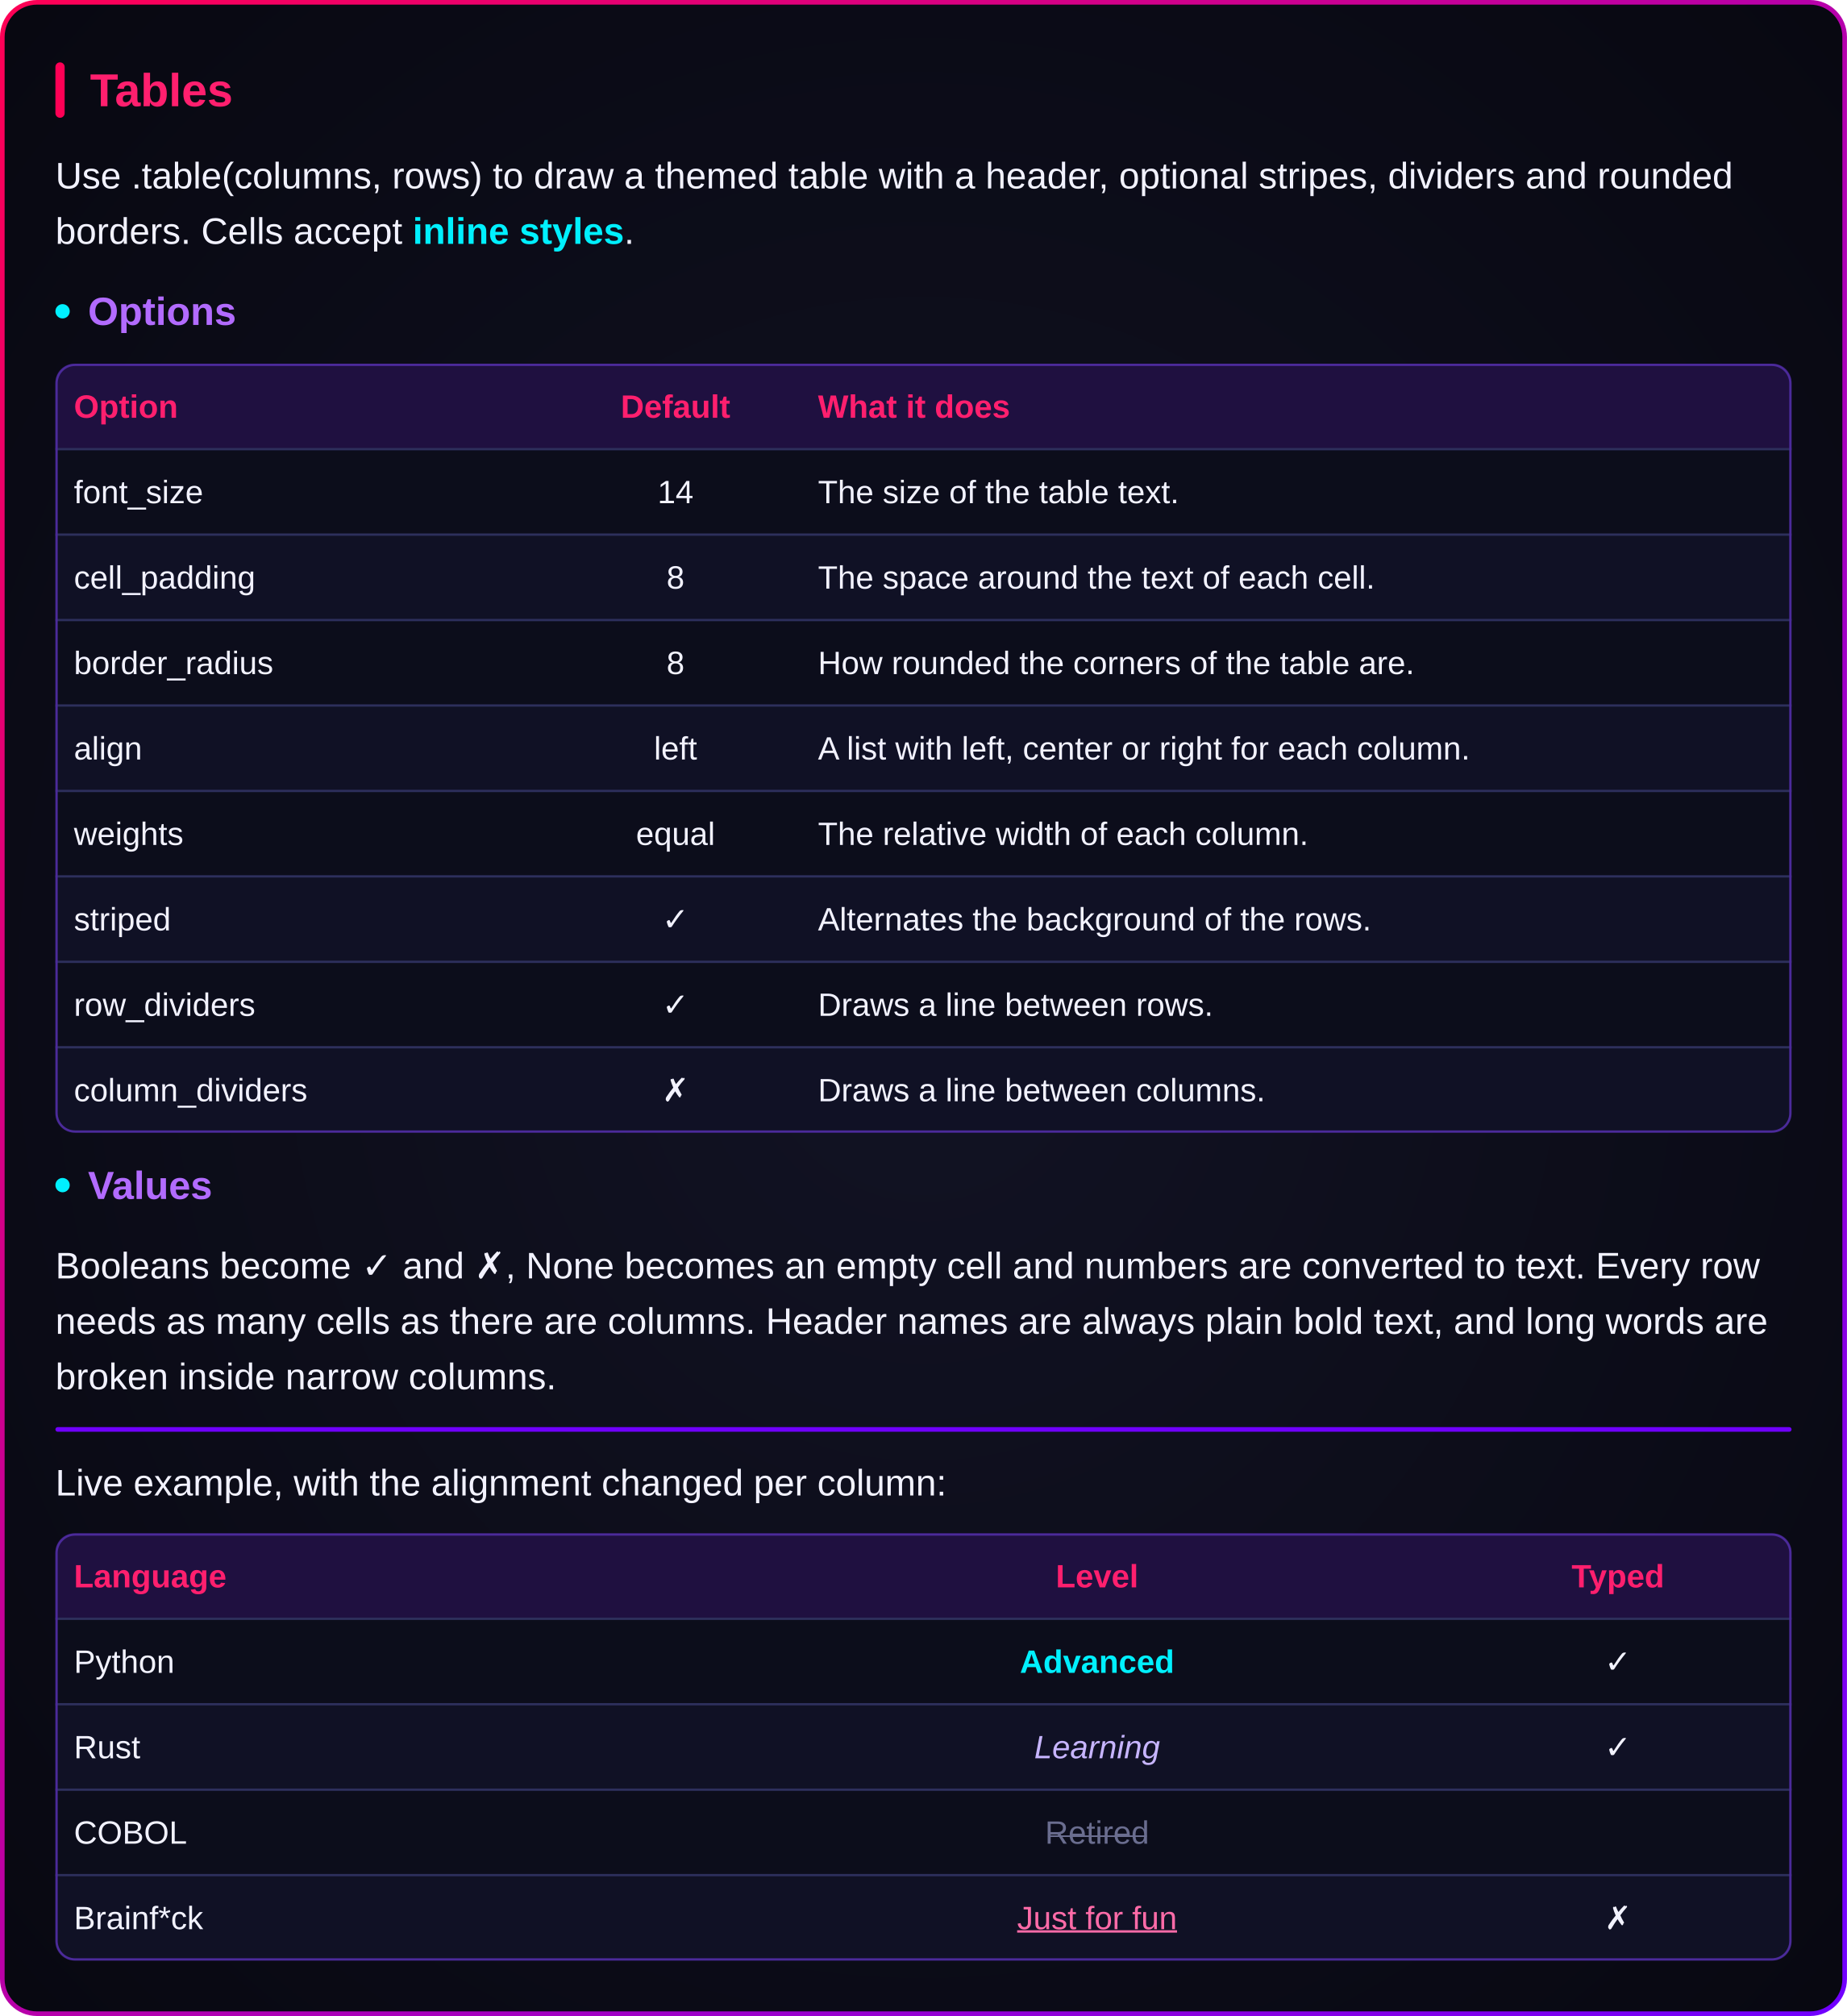
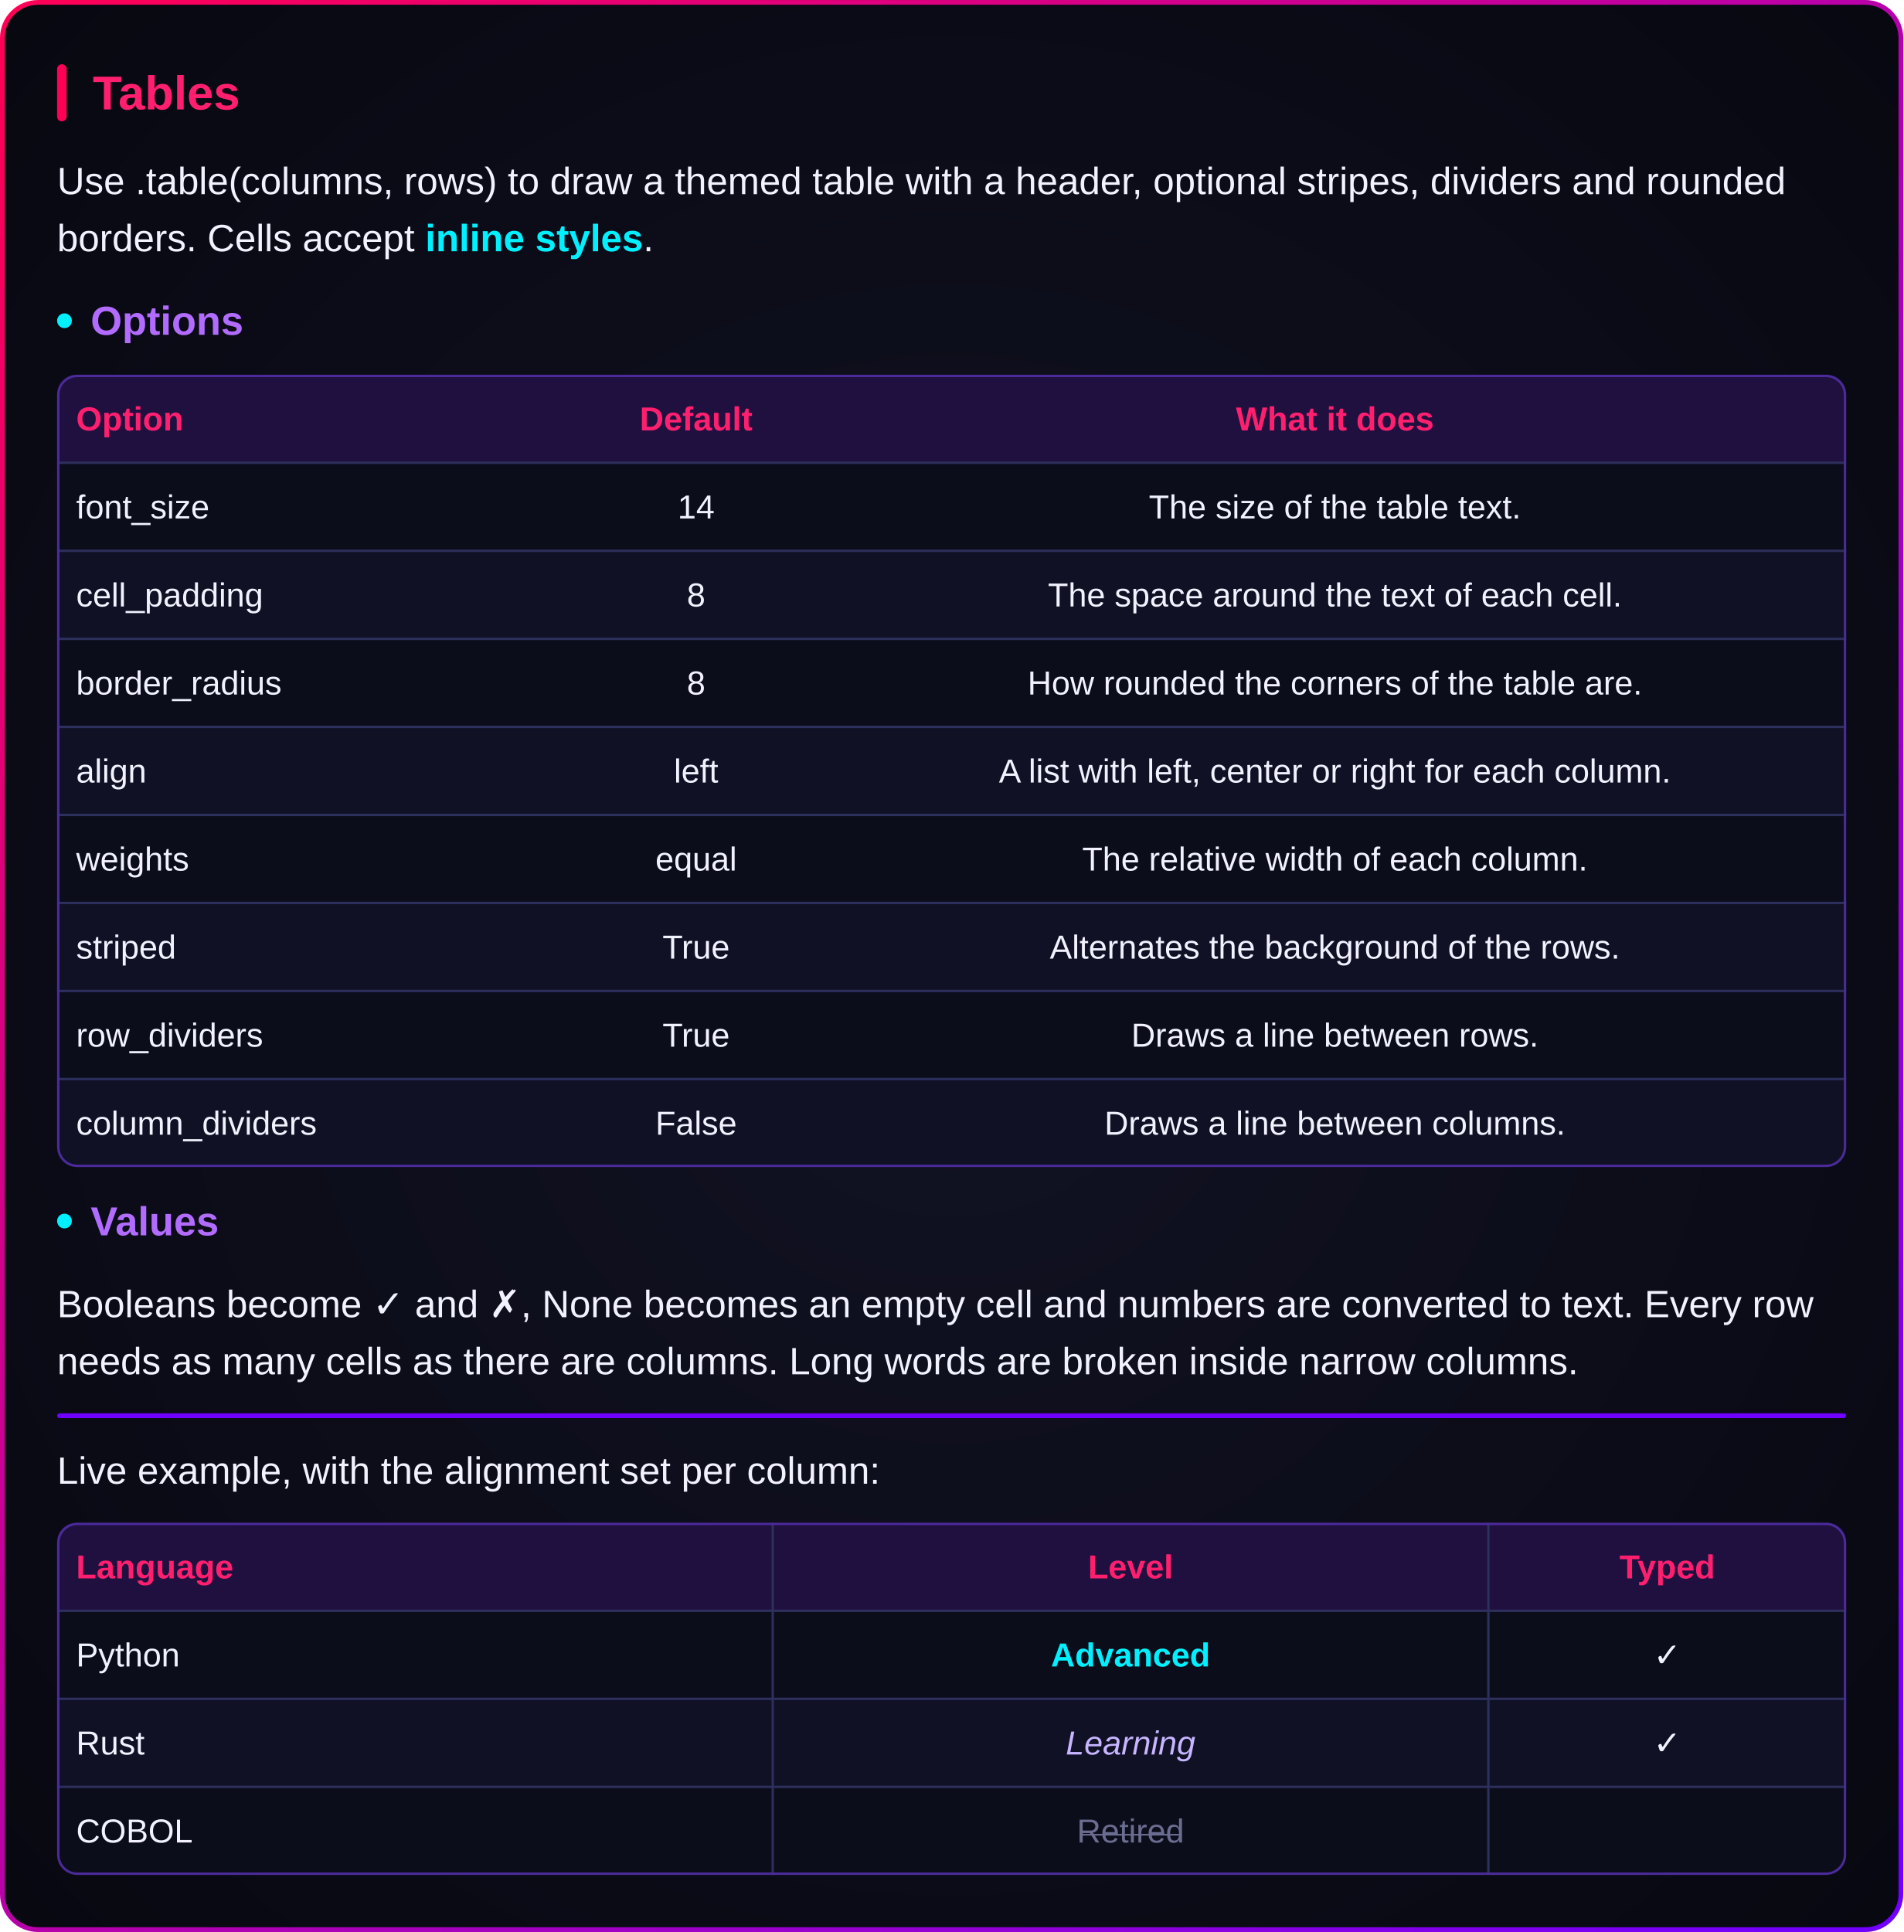
- <svg xmlns="http://www.w3.org/2000/svg" width="800" height="873" viewBox="0 0 800 873">
+ <svg xmlns="http://www.w3.org/2000/svg" width="800" height="812" viewBox="0 0 800 812">
  <style>
@keyframes entry {
  from { opacity: 0; } to { opacity: 1; transform: none; }
}
.entry {
  animation: entry 0.8s ease-out both;
  transform-box: fill-box;
  transform-origin: center;
}
@media (prefers-reduced-motion: reduce) {
  .entry { animation: none; }
}
</style>
  <g class="entry">
    <defs>
      <radialGradient id="background" cx="0.5" cy="0.5" r="0.7">
        <stop offset="0" stop-color="#121324" />
        <stop offset="1" stop-color="#080811" />
      </radialGradient>
      <linearGradient id="border" x1="0" y1="0" x2="1" y2="1">
        <stop offset="0" stop-color="#FF0055" />
        <stop offset="1" stop-color="#7000FF" />
      </linearGradient>
    </defs>
-     <rect x="1" y="1" width="798" height="871" rx="15" fill="url(#background)" stroke="none" stroke-width="2" />
-     <rect x="1" y="1" width="798" height="871" rx="15" fill="none" stroke="url(#border)" stroke-width="2" />
+     <rect x="1" y="1" width="798" height="810" rx="15" fill="url(#background)" stroke="none" stroke-width="2" />
+     <rect x="1" y="1" width="798" height="810" rx="15" fill="none" stroke="url(#border)" stroke-width="2" />
    <g font-family="Arial, Helvetica, sans-serif">
      <rect x="24.0" y="27.0" width="4" height="24.0" rx="2" fill="#FF0055" />
      <text x="39.0" y="46.0" font-size="20" fill="#FF1F6E" font-weight="700">Tables</text>
      <text x="24.0" y="81.6" font-size="16" fill="#F2F2FF">Use .table(columns, rows) to draw a themed table with a header, optional stripes, dividers and rounded</text>
      <text x="24.0" y="105.6" font-size="16" fill="#F2F2FF">borders. Cells accept <tspan fill="#00F0FF" font-weight="700">inline styles</tspan>.</text>
      <circle cx="27.1" cy="134.8" r="3.1" fill="#00F0FF" />
      <text x="38.1" y="140.7" font-size="17" fill="#B26BFF" font-weight="700">Options</text>
      <clipPath id="table-clip-24-158">
        <rect x="24.0" y="157.5" width="752.0" height="333.0" rx="8" />
      </clipPath>
      <g clip-path="url(#table-clip-24-158)">
        <rect x="24.0" y="157.5" width="752.0" height="333.0" fill="#0C0D1B" />
        <rect x="24.0" y="157.5" width="752.0" height="37.0" fill="#1F1040" />
        <rect x="24.0" y="231.5" width="752.0" height="37.0" fill="#101125" />
        <rect x="24.0" y="305.5" width="752.0" height="37.0" fill="#101125" />
        <rect x="24.0" y="379.5" width="752.0" height="37.0" fill="#101125" />
        <rect x="24.0" y="453.5" width="752.0" height="37.0" fill="#101125" />
      </g>
      <line x1="24.0" y1="194.5" x2="776.0" y2="194.5" stroke="#2D2F5C" stroke-width="1" />
      <line x1="24.0" y1="231.5" x2="776.0" y2="231.5" stroke="#2D2F5C" stroke-width="1" />
      <line x1="24.0" y1="268.5" x2="776.0" y2="268.5" stroke="#2D2F5C" stroke-width="1" />
      <line x1="24.0" y1="305.5" x2="776.0" y2="305.5" stroke="#2D2F5C" stroke-width="1" />
      <line x1="24.0" y1="342.5" x2="776.0" y2="342.5" stroke="#2D2F5C" stroke-width="1" />
      <line x1="24.0" y1="379.5" x2="776.0" y2="379.5" stroke="#2D2F5C" stroke-width="1" />
      <line x1="24.0" y1="416.5" x2="776.0" y2="416.5" stroke="#2D2F5C" stroke-width="1" />
      <line x1="24.0" y1="453.5" x2="776.0" y2="453.5" stroke="#2D2F5C" stroke-width="1" />
      <text x="32.0" y="180.9" font-size="14" fill="#FF1F6E" font-weight="700">Option</text>
      <text x="292.6" y="180.9" font-size="14" fill="#FF1F6E" font-weight="700" text-anchor="middle">Default</text>
-       <text x="354.3" y="180.9" font-size="14" fill="#FF1F6E" font-weight="700">What it does</text>
+       <text x="561.1" y="180.9" font-size="14" fill="#FF1F6E" font-weight="700" text-anchor="middle">What it does</text>
      <text x="32.0" y="217.9" font-size="14" fill="#F2F2FF">font_size</text>
      <text x="292.6" y="217.9" font-size="14" fill="#F2F2FF" text-anchor="middle">14</text>
-       <text x="354.3" y="217.9" font-size="14" fill="#F2F2FF">The size of the table text.</text>
+       <text x="561.1" y="217.9" font-size="14" fill="#F2F2FF" text-anchor="middle">The size of the table text.</text>
      <text x="32.0" y="254.9" font-size="14" fill="#F2F2FF">cell_padding</text>
      <text x="292.6" y="254.9" font-size="14" fill="#F2F2FF" text-anchor="middle">8</text>
-       <text x="354.3" y="254.9" font-size="14" fill="#F2F2FF">The space around the text of each cell.</text>
+       <text x="561.1" y="254.9" font-size="14" fill="#F2F2FF" text-anchor="middle">The space around the text of each cell.</text>
      <text x="32.0" y="291.9" font-size="14" fill="#F2F2FF">border_radius</text>
      <text x="292.6" y="291.9" font-size="14" fill="#F2F2FF" text-anchor="middle">8</text>
-       <text x="354.3" y="291.9" font-size="14" fill="#F2F2FF">How rounded the corners of the table are.</text>
+       <text x="561.1" y="291.9" font-size="14" fill="#F2F2FF" text-anchor="middle">How rounded the corners of the table are.</text>
      <text x="32.0" y="328.9" font-size="14" fill="#F2F2FF">align</text>
      <text x="292.6" y="328.9" font-size="14" fill="#F2F2FF" text-anchor="middle">left</text>
-       <text x="354.3" y="328.9" font-size="14" fill="#F2F2FF">A list with left, center or right for each column.</text>
+       <text x="561.1" y="328.9" font-size="14" fill="#F2F2FF" text-anchor="middle">A list with left, center or right for each column.</text>
      <text x="32.0" y="365.9" font-size="14" fill="#F2F2FF">weights</text>
      <text x="292.6" y="365.9" font-size="14" fill="#F2F2FF" text-anchor="middle">equal</text>
-       <text x="354.3" y="365.9" font-size="14" fill="#F2F2FF">The relative width of each column.</text>
+       <text x="561.1" y="365.9" font-size="14" fill="#F2F2FF" text-anchor="middle">The relative width of each column.</text>
      <text x="32.0" y="402.9" font-size="14" fill="#F2F2FF">striped</text>
-       <text x="292.6" y="402.9" font-size="14" fill="#F2F2FF" text-anchor="middle">✓</text>
-       <text x="354.3" y="402.9" font-size="14" fill="#F2F2FF">Alternates the background of the rows.</text>
+       <text x="292.6" y="402.9" font-size="14" fill="#F2F2FF" text-anchor="middle">True</text>
+       <text x="561.1" y="402.9" font-size="14" fill="#F2F2FF" text-anchor="middle">Alternates the background of the rows.</text>
      <text x="32.0" y="439.9" font-size="14" fill="#F2F2FF">row_dividers</text>
-       <text x="292.6" y="439.9" font-size="14" fill="#F2F2FF" text-anchor="middle">✓</text>
-       <text x="354.3" y="439.9" font-size="14" fill="#F2F2FF">Draws a line between rows.</text>
+       <text x="292.6" y="439.9" font-size="14" fill="#F2F2FF" text-anchor="middle">True</text>
+       <text x="561.1" y="439.9" font-size="14" fill="#F2F2FF" text-anchor="middle">Draws a line between rows.</text>
      <text x="32.0" y="476.9" font-size="14" fill="#F2F2FF">column_dividers</text>
-       <text x="292.6" y="476.9" font-size="14" fill="#F2F2FF" text-anchor="middle">✗</text>
-       <text x="354.3" y="476.9" font-size="14" fill="#F2F2FF">Draws a line between columns.</text>
+       <text x="292.6" y="476.9" font-size="14" fill="#F2F2FF" text-anchor="middle">False</text>
+       <text x="561.1" y="476.9" font-size="14" fill="#F2F2FF" text-anchor="middle">Draws a line between columns.</text>
      <rect x="24.5" y="158.0" width="751.0" height="332.0" rx="8" fill="none" stroke="#4B2A9A" stroke-width="1" />
      <circle cx="27.1" cy="513.2" r="3.1" fill="#00F0FF" />
      <text x="38.1" y="519.2" font-size="17" fill="#B26BFF" font-weight="700">Values</text>
      <text x="24.0" y="553.6" font-size="16" fill="#F2F2FF">Booleans become ✓ and ✗, None becomes an empty cell and numbers are converted to text. Every row</text>
-       <text x="24.0" y="577.6" font-size="16" fill="#F2F2FF">needs as many cells as there are columns. Header names are always plain bold text, and long words are</text>
-       <text x="24.0" y="601.6" font-size="16" fill="#F2F2FF">broken inside narrow columns.</text>
-       <rect x="24.0" y="618.0" width="752.0" height="2" rx="1" fill="#7000FF" />
-       <text x="24.0" y="647.6" font-size="16" fill="#F2F2FF">Live example, with the alignment changed per column:</text>
-       <clipPath id="table-clip-24-664">
-         <rect x="24.0" y="664.0" width="752.0" height="185.0" rx="8" />
+       <text x="24.0" y="577.6" font-size="16" fill="#F2F2FF">needs as many cells as there are columns. Long words are broken inside narrow columns.</text>
+       <rect x="24.0" y="594.0" width="752.0" height="2" rx="1" fill="#7000FF" />
+       <text x="24.0" y="623.6" font-size="16" fill="#F2F2FF">Live example, with the alignment set per column:</text>
+       <clipPath id="table-clip-24-640">
+         <rect x="24.0" y="640.0" width="752.0" height="148.0" rx="8" />
      </clipPath>
-       <g clip-path="url(#table-clip-24-664)">
-         <rect x="24.0" y="664.0" width="752.0" height="185.0" fill="#0C0D1B" />
-         <rect x="24.0" y="664.0" width="752.0" height="37.0" fill="#1F1040" />
-         <rect x="24.0" y="738.0" width="752.0" height="37.0" fill="#101125" />
-         <rect x="24.0" y="812.0" width="752.0" height="37.0" fill="#101125" />
+       <g clip-path="url(#table-clip-24-640)">
+         <rect x="24.0" y="640.0" width="752.0" height="148.0" fill="#0C0D1B" />
+         <rect x="24.0" y="640.0" width="752.0" height="37.0" fill="#1F1040" />
+         <rect x="24.0" y="714.0" width="752.0" height="37.0" fill="#101125" />
      </g>
-       <line x1="24.0" y1="701.0" x2="776.0" y2="701.0" stroke="#2D2F5C" stroke-width="1" />
-       <line x1="24.0" y1="738.0" x2="776.0" y2="738.0" stroke="#2D2F5C" stroke-width="1" />
-       <line x1="24.0" y1="775.0" x2="776.0" y2="775.0" stroke="#2D2F5C" stroke-width="1" />
-       <line x1="24.0" y1="812.0" x2="776.0" y2="812.0" stroke="#2D2F5C" stroke-width="1" />
-       <text x="32.0" y="687.4" font-size="14" fill="#FF1F6E" font-weight="700">Language</text>
-       <text x="475.2" y="687.4" font-size="14" fill="#FF1F6E" font-weight="700" text-anchor="middle">Level</text>
-       <text x="700.8" y="687.4" font-size="14" fill="#FF1F6E" font-weight="700" text-anchor="middle">Typed</text>
-       <text x="32.0" y="724.4" font-size="14" fill="#F2F2FF">Python</text>
-       <text x="475.2" y="724.4" font-size="14" fill="#F2F2FF" text-anchor="middle">
+       <line x1="24.0" y1="677.0" x2="776.0" y2="677.0" stroke="#2D2F5C" stroke-width="1" />
+       <line x1="24.0" y1="714.0" x2="776.0" y2="714.0" stroke="#2D2F5C" stroke-width="1" />
+       <line x1="24.0" y1="751.0" x2="776.0" y2="751.0" stroke="#2D2F5C" stroke-width="1" />
+       <line x1="324.8" y1="640.0" x2="324.8" y2="788.0" stroke="#2D2F5C" stroke-width="1" />
+       <line x1="625.6" y1="640.0" x2="625.6" y2="788.0" stroke="#2D2F5C" stroke-width="1" />
+       <text x="32.0" y="663.4" font-size="14" fill="#FF1F6E" font-weight="700">Language</text>
+       <text x="475.2" y="663.4" font-size="14" fill="#FF1F6E" font-weight="700" text-anchor="middle">Level</text>
+       <text x="700.8" y="663.4" font-size="14" fill="#FF1F6E" font-weight="700" text-anchor="middle">Typed</text>
+       <text x="32.0" y="700.4" font-size="14" fill="#F2F2FF">Python</text>
+       <text x="475.2" y="700.4" font-size="14" fill="#F2F2FF" text-anchor="middle">
        <tspan fill="#00F0FF" font-weight="700">Advanced</tspan>
      </text>
-       <text x="700.8" y="724.4" font-size="14" fill="#F2F2FF" text-anchor="middle">✓</text>
-       <text x="32.0" y="761.4" font-size="14" fill="#F2F2FF">Rust</text>
-       <text x="475.2" y="761.4" font-size="14" fill="#F2F2FF" text-anchor="middle">
+       <text x="700.8" y="700.4" font-size="14" fill="#F2F2FF" text-anchor="middle">✓</text>
+       <text x="32.0" y="737.4" font-size="14" fill="#F2F2FF">Rust</text>
+       <text x="475.2" y="737.4" font-size="14" fill="#F2F2FF" text-anchor="middle">
        <tspan fill="#C7B5FF" font-style="italic">Learning</tspan>
      </text>
-       <text x="700.8" y="761.4" font-size="14" fill="#F2F2FF" text-anchor="middle">✓</text>
-       <text x="32.0" y="798.4" font-size="14" fill="#F2F2FF">COBOL</text>
-       <text x="475.2" y="798.4" font-size="14" fill="#F2F2FF" text-anchor="middle">
+       <text x="700.8" y="737.4" font-size="14" fill="#F2F2FF" text-anchor="middle">✓</text>
+       <text x="32.0" y="774.4" font-size="14" fill="#F2F2FF">COBOL</text>
+       <text x="475.2" y="774.4" font-size="14" fill="#F2F2FF" text-anchor="middle">
        <tspan fill="#6A6D8F" text-decoration="line-through">Retired</tspan>
      </text>
-       <text x="32.0" y="835.4" font-size="14" fill="#F2F2FF">Brainf*ck</text>
-       <text x="475.2" y="835.4" font-size="14" fill="#F2F2FF" text-anchor="middle">
-         <tspan fill="#FF6BA8" text-decoration="underline">Just for fun</tspan>
-       </text>
-       <text x="700.8" y="835.4" font-size="14" fill="#F2F2FF" text-anchor="middle">✗</text>
-       <rect x="24.5" y="664.5" width="751.0" height="184.0" rx="8" fill="none" stroke="#4B2A9A" stroke-width="1" />
+       <rect x="24.5" y="640.5" width="751.0" height="147.0" rx="8" fill="none" stroke="#4B2A9A" stroke-width="1" />
    </g>
  </g>
</svg>
